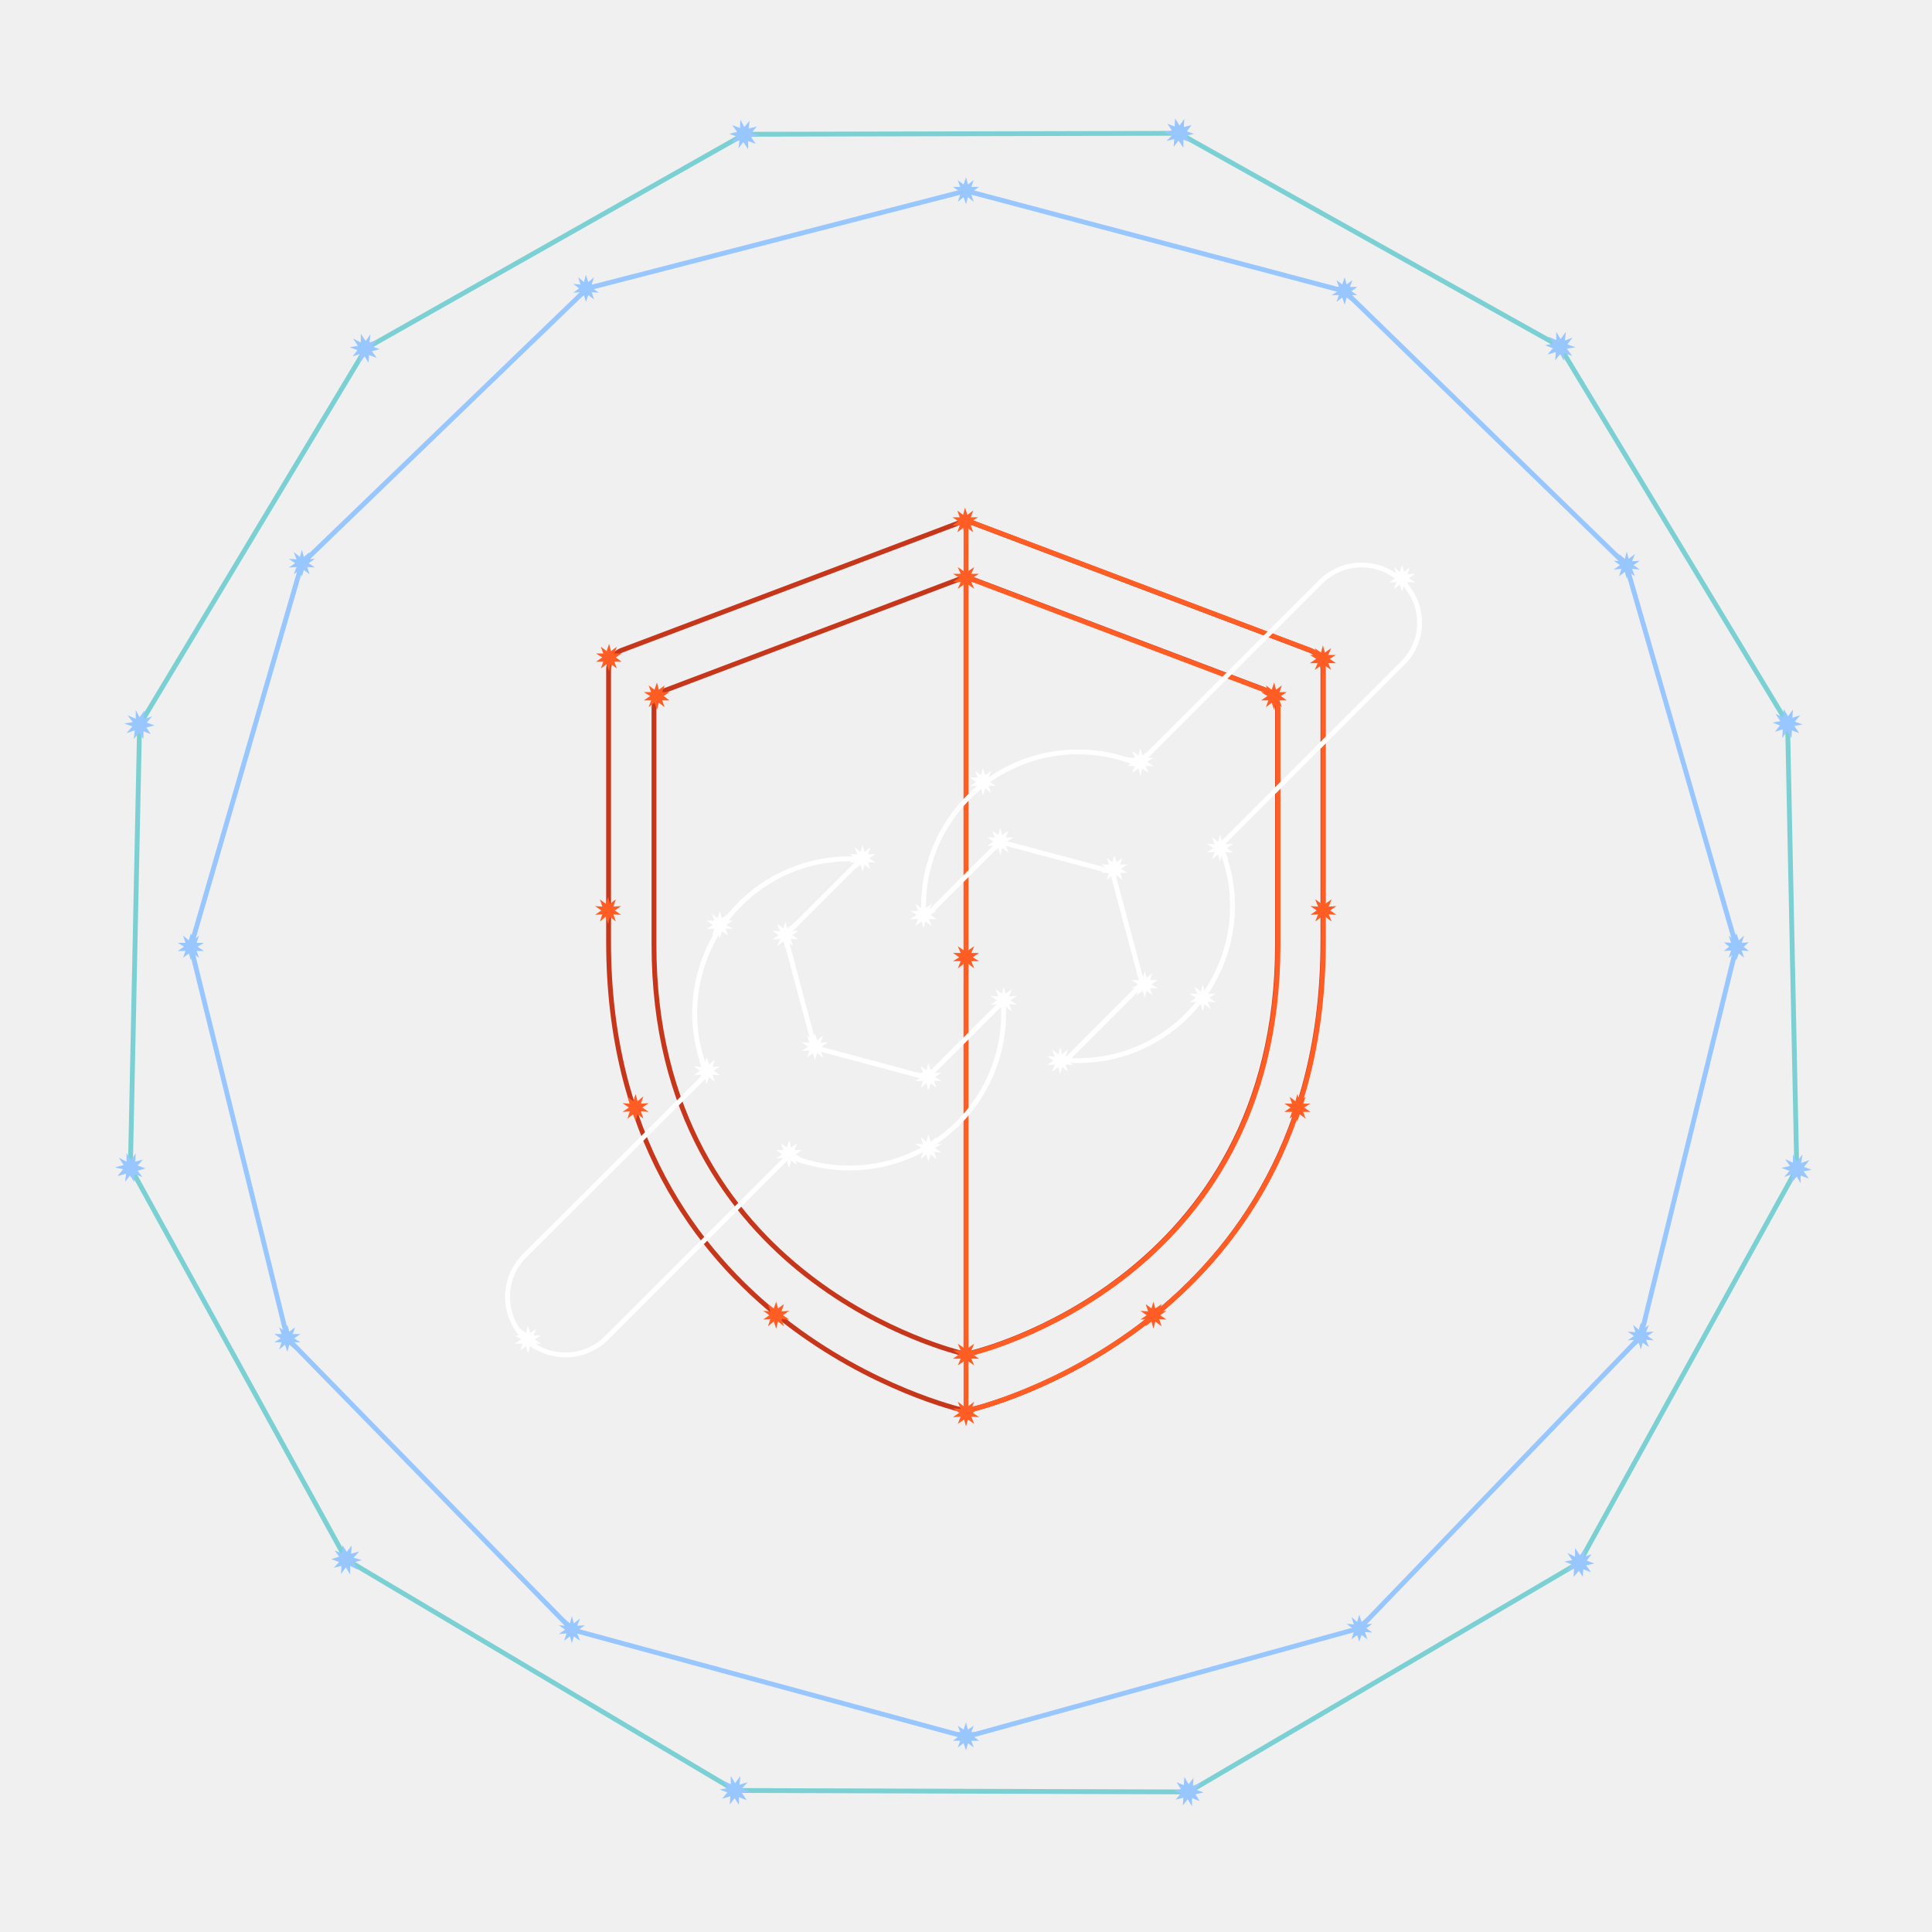
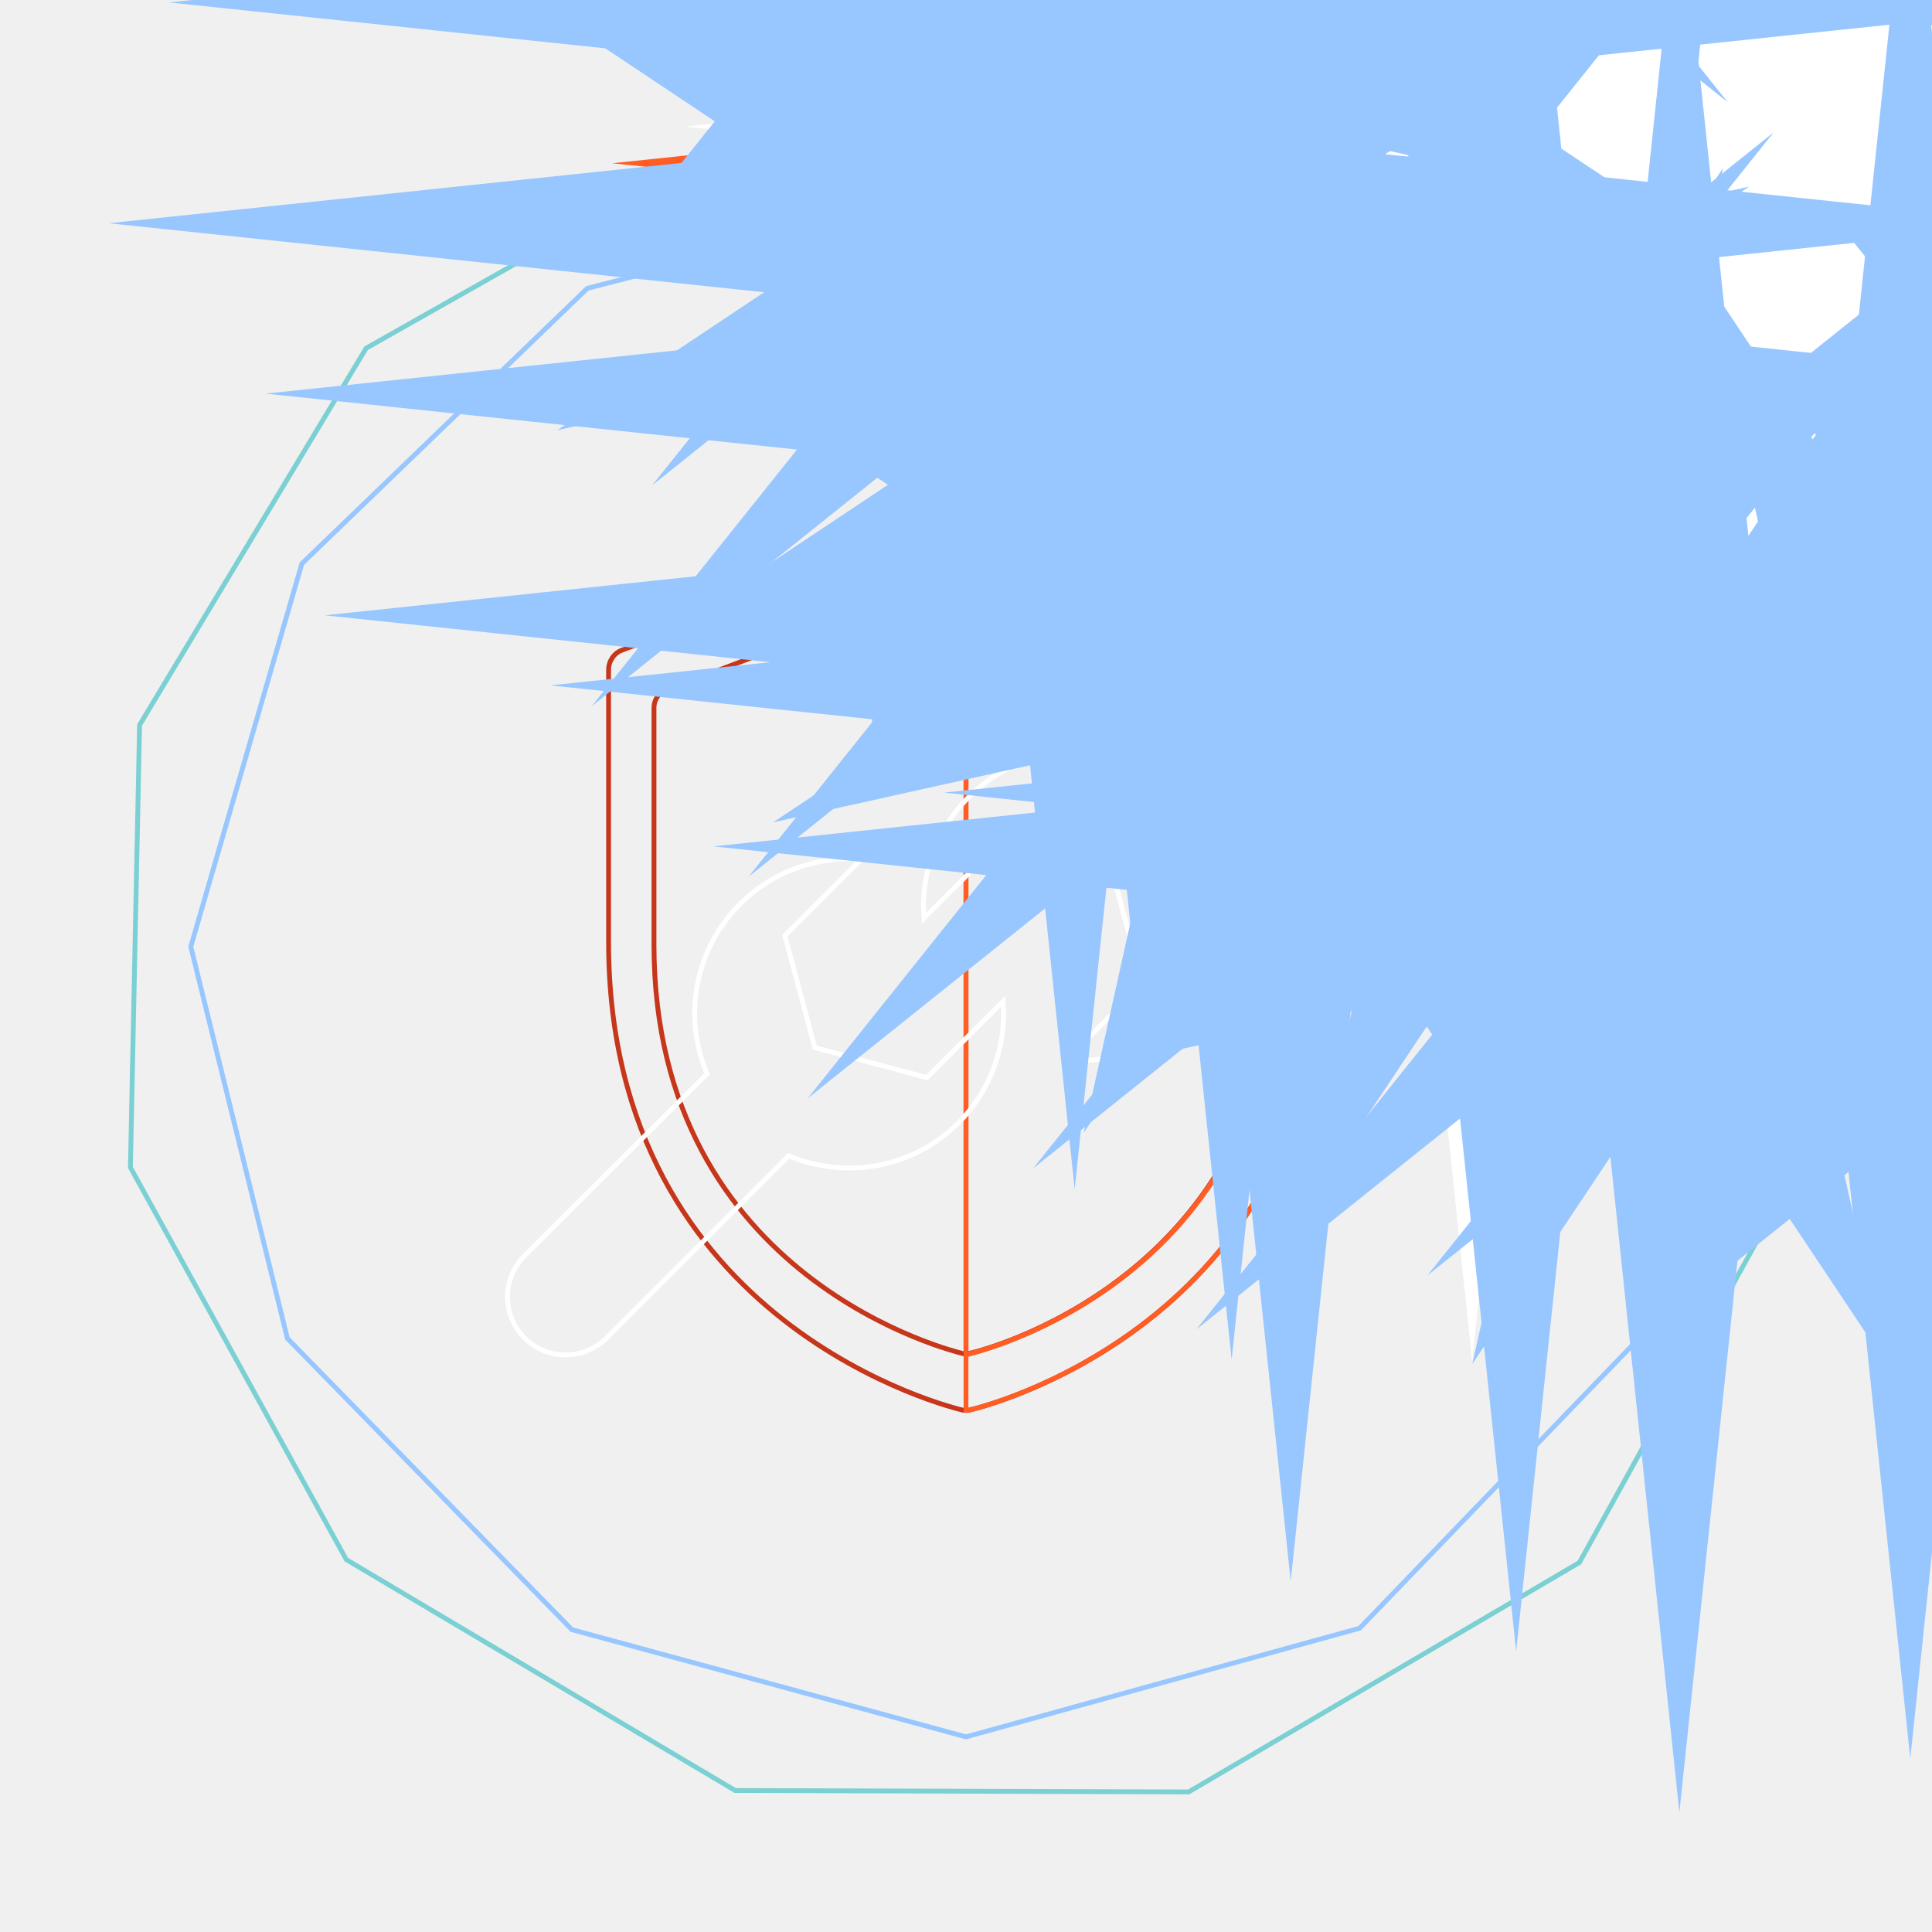
- <svg xmlns="http://www.w3.org/2000/svg" xml:space="preserve" id="esl-logo" x="0" y="0" baseProfile="tiny" version="1.2" viewBox="0 0 400 400">
+ <svg xmlns="http://www.w3.org/2000/svg" xmlns:xlink="http://www.w3.org/1999/xlink" version="1.1" id="esl-logo" viewBox="0 0 400 400" enable-background="new 0 0 400 400" xml:space="preserve">
+   <symbol id="esl-logo-star" viewBox="-2.8 -2.8 5.6 5.6" width="9" height="9" stroke-width="0.3">
+     <polygon points="0,2.8 0.2,0.9 0.6,1.5 0.4,0.6 1.4,1.4 0.6,0.4 1.5,0.6 0.9,0.2 2.8,0 0.9,-0.2 1.5,-0.6 0.6,-0.4 1.4,-1.4 0.4,-0.6 0.6,-1.5 0.2,-0.9 0,-2.8 -0.2,-0.9 -0.6,-1.5 -0.4,-0.6 -1.4,-1.4 -0.6,-0.4 -1.5,-0.6 -0.9,-0.2 -2.8,0 -0.9,0.2 -1.5,0.6 -0.6,0.4 -1.4,1.4 -0.4,0.6 -0.6,1.5 -0.2,0.9" />
+   </symbol>
  <g id="esl-logo-shield">
-     <path id="esl-logo-shield-main_1_" fill="none" stroke="#C6361A" stroke-miterlimit="10" d="M200 292c-.3 0-.6 0-.9-.1-.7-.2-73.1-17-73.1-96.9v-56.3c0-1.8 1.1-3.5 2.8-4.1l69.6-26.3c1-.4 2.1-.4 3.1 0l69.6 26.3c1.7.6 2.8 2.3 2.8 4.1V195c0 79.9-72.3 96.8-73.1 96.9-.2.1-.5.1-.8.1z" />
-     <path id="esl-logo-shield-main-right" fill="none" stroke="#FF5D24" stroke-miterlimit="10" d="M200 108v184c.3 0 .6 0 .9-.1.7-.2 73.1-17 73.1-96.9v-56.3c0-1.8-1.1-3.5-2.8-4.1l-69.6-26.3c-.6-.2-1.1-.3-1.6-.3z" />
-     <path id="esl-logo-shield-inner" fill="none" stroke="#C6361A" stroke-miterlimit="10" d="M200 280.3c-.3 0-.5 0-.8-.1-.6-.2-63.8-14.8-63.8-84.6v-49.1c0-1.6 1-3.1 2.4-3.6l60.8-23c.9-.3 1.8-.3 2.7 0l60.8 23c1.5.5 2.4 2 2.4 3.6v49.1c0 69.8-63.1 84.5-63.8 84.6-.2.1-.4.1-.7.1z" />
-     <path id="esl-logo-shield-inner-right" fill="none" stroke="#FF5D24" stroke-miterlimit="10" d="M200 119.7V280.4c.3 0 .5 0 .8-.1.6-.2 63.8-14.8 63.8-84.6v-49.1c0-1.6-1-3.1-2.4-3.6l-60.8-23c-.5-.2-1-.3-1.4-.3z" />
+     <path id="esl-logo-shield-main_1_" fill="none" stroke="#C6361A" stroke-miterlimit="10" d="M200,292c-0.3,0-0.6,0-0.9-0.1 c-0.7-0.2-73.1-17-73.1-96.9v-56.3c0-1.8,1.1-3.5,2.8-4.1l69.6-26.3c1-0.4,2.1-0.4,3.1,0l69.6,26.3c1.7,0.6,2.8,2.3,2.8,4.1V195 c0,79.9-72.3,96.8-73.1,96.9C200.6,292,200.3,292,200,292L200,292z" />
+     <path id="esl-logo-shield-main-right" fill="none" stroke="#FF5D24" stroke-miterlimit="10" d="M200,108v184c0.3,0,0.6,0,0.9-0.1 c0.7-0.2,73.1-17,73.1-96.9v-56.3c0-1.8-1.1-3.5-2.8-4.1l-69.6-26.3C201,108.1,200.5,108,200,108L200,108z" />
+     <path id="esl-logo-shield-inner" fill="none" stroke="#C6361A" stroke-miterlimit="10" d="M200,280.3c-0.3,0-0.5,0-0.8-0.1 c-0.6-0.2-63.8-14.8-63.8-84.6v-49.1c0-1.6,1-3.1,2.4-3.6l60.8-23c0.9-0.3,1.8-0.3,2.7,0l60.8,23c1.5,0.5,2.4,2,2.4,3.6v49.1 c0,69.8-63.1,84.5-63.8,84.6C200.5,280.3,200.3,280.3,200,280.3L200,280.3z" />
+     <path id="esl-logo-shield-inner-right" fill="none" stroke="#FF5D24" stroke-miterlimit="10" d="M200,119.7v160.7 c0.3,0,0.5,0,0.8-0.1c0.6-0.2,63.8-14.8,63.8-84.6v-49.1c0-1.6-1-3.1-2.4-3.6l-60.8-23C200.9,119.8,200.4,119.7,200,119.7 L200,119.7z" />
    <g id="esl-logo-shield-stars" fill="#FF5D24">
-       <path d="m126.1 133.3.4 1.5 1.2-.9-.5 1.4h1.5l-1.2.8 1.2.9h-1.5l.5 1.4-1.2-.9-.4 1.5-.5-1.5-1.2.9.5-1.4h-1.5l1.3-.9-1.3-.8h1.5l-.5-1.4 1.2.9z" />
-       <path d="m125.9 185.7.4 1.4 1.2-.9-.5 1.5 1.6-.1-1.3.9 1.3.9-1.6-.1.5 1.5-1.2-1-.4 1.5-.5-1.5-1.2 1 .5-1.5-1.5.1 1.3-.9-1.3-.9 1.5.1-.5-1.5 1.2.9z" />
-       <path d="m200 289.7.4 1.5 1.3-1-.6 1.5 1.6-.1-1.3.9 1.3.9-1.6-.1.6 1.5-1.3-.9-.4 1.4-.4-1.4-1.3.9.6-1.5-1.6.1 1.3-.9-1.3-.9 1.6.1-.6-1.5 1.3 1z" />
-       <path d="m131.6 226.5.4 1.5 1.2-1-.5 1.5 1.6-.1-1.3.9 1.3.9-1.6-.1.5 1.5-1.2-.9-.4 1.4-.5-1.4-1.2.9.5-1.5-1.5.1 1.3-.9-1.3-.9 1.5.1-.5-1.5 1.2 1z" />
-       <path d="m268.6 226.5.5 1.5 1.2-.9-.5 1.4h1.5l-1.3.8 1.3.9h-1.5l.5 1.4-1.2-.9-.5 1.5-.4-1.5-1.2.9.5-1.4h-1.6l1.3-.9-1.3-.8h1.6l-.5-1.4 1.2.9z" />
-       <path d="m274 185.7.4 1.4 1.3-.9-.6 1.5 1.6-.1-1.3.9 1.3.9-1.6-.1.6 1.5-1.3-1-.4 1.5-.4-1.5-1.3 1 .6-1.5-1.6.1 1.3-.9-1.3-.9 1.6.1-.6-1.5 1.3.9z" />
-       <path d="m273.9 133.6.4 1.5 1.3-.9-.6 1.4h1.6l-1.3.8 1.3.9H275l.6 1.4-1.3-.9-.4 1.5-.4-1.5-1.3.9.6-1.4h-1.6l1.3-.9-1.3-.8h1.6l-.6-1.4 1.3.9z" />
-       <path d="m200 116.8.4 1.5 1.3-.9-.6 1.4h1.6l-1.3.8 1.3.9h-1.6l.6 1.4-1.3-.9-.4 1.5-.4-1.5-1.3.9.6-1.4h-1.6l1.3-.9-1.3-.8h1.6l-.6-1.4 1.3.9z" />
-       <path d="m199.8 105.1.5 1.5 1.2-.9-.5 1.4h1.5l-1.3.8 1.3.9H201l.5 1.4-1.2-.9-.5 1.5-.4-1.5-1.2.9.5-1.4h-1.5l1.2-.9-1.2-.8h1.5l-.5-1.4 1.2.9z" />
-       <path d="m200 195.4.4 1.4 1.3-.9-.6 1.4h1.6l-1.3.9 1.3.8h-1.6l.6 1.5-1.3-1-.4 1.5-.4-1.5-1.3 1 .6-1.5h-1.6l1.3-.8-1.3-.9h1.6l-.6-1.4 1.3.9z" />
-       <path d="m200 277.6.4 1.5 1.3-.9-.6 1.4h1.6l-1.3.8 1.3.9h-1.6l.6 1.4-1.3-.9-.4 1.5-.4-1.5-1.3.9.6-1.4h-1.6l1.3-.9-1.3-.8h1.6l-.6-1.4 1.3.9z" />
-       <path d="m238.8 269.5.4 1.4 1.3-.9-.5 1.5 1.5-.1-1.3.9 1.3.9-1.5-.1.5 1.5-1.3-1-.4 1.5-.4-1.5-1.2 1 .5-1.5-1.6.1 1.3-.9-1.3-.9 1.6.1-.5-1.5 1.2.9z" />
-       <path d="m160.7 269.5.4 1.4 1.2-.9-.5 1.5 1.6-.1-1.3.9 1.3.9-1.6-.1.5 1.5-1.2-1-.4 1.5-.5-1.5-1.2 1 .5-1.5-1.5.1 1.3-.9-1.3-.9 1.5.1-.5-1.5 1.2.9z" />
-       <path d="m263.8 141.3.4 1.5 1.2-.9-.5 1.4h1.5l-1.2.8 1.2.9h-1.5l.5 1.4-1.2-.9-.4 1.5-.5-1.5-1.2.9.5-1.4h-1.5l1.3-.9-1.3-.8h1.5l-.5-1.4 1.2.9z" />
-       <path d="m136 141.3.4 1.5 1.2-.9-.5 1.4h1.5l-1.2.8 1.2.9h-1.5l.5 1.4-1.2-.9-.4 1.5-.5-1.5-1.2.9.5-1.4h-1.5l1.3-.9-1.3-.8h1.5l-.5-1.4 1.2.9z" />
+       <use xlink:href="#esl-logo-star" x="-4.5" y="-4.5" transform="matrix(1 0 0 -1 199.95 280.45)" />
+       <use xlink:href="#esl-logo-star" x="-4.5" y="-4.5" transform="matrix(1 0 0 -1 199.95 292.5)" />
+       <use xlink:href="#esl-logo-star" x="-4.5" y="-4.5" transform="matrix(1 0 0 -1 160.7 272.3)" />
+       <use xlink:href="#esl-logo-star" x="-4.5" y="-4.5" transform="matrix(1 0 0 -1 131.2563 229.3)" />
+       <use xlink:href="#esl-logo-star" x="-4.5" y="-4.5" transform="matrix(1 0 0 -1 200 119.7)" />
+       <use xlink:href="#esl-logo-star" x="-4.5" y="-4.5" transform="matrix(1 0 0 -1 274 188.5)" />
+       <use xlink:href="#esl-logo-star" x="-4.5" y="-4.5" transform="matrix(1 0 0 -1 268.6 229.35)" />
+       <use xlink:href="#esl-logo-star" x="-4.5" y="-4.5" transform="matrix(1 0 0 -1 238.8 272.3)" />
+       <use xlink:href="#esl-logo-star" x="-4.5" y="-4.5" transform="matrix(1 0 0 -1 199.85 108)" />
+       <use xlink:href="#esl-logo-star" x="-4.5" y="-4.5" transform="matrix(1 0 0 -1 273.9 136.45)" />
+       <use xlink:href="#esl-logo-star" x="-4.5" y="-4.5" transform="matrix(1 0 0 -1 263.8 144.2)" />
+       <use xlink:href="#esl-logo-star" x="-4.5" y="-4.5" transform="matrix(1 0 0 -1 200 198.2)" />
+       <use xlink:href="#esl-logo-star" x="-4.5" y="-4.5" transform="matrix(1 0 0 -1 125.9 188.5)" />
+       <use xlink:href="#esl-logo-star" x="-4.5" y="-4.5" transform="matrix(1 0 0 -1 136 144.2)" />
+       <use xlink:href="#esl-logo-star" x="-4.5" y="-4.5" transform="matrix(1 0 0 -1 126 136.15)" />
    </g>
  </g>
  <g id="esl-logo-wrenches">
    <g id="esl-logo-wrench-left">
-       <path id="esl-logo-wrench-left-main" fill="none" stroke="#FFF" stroke-miterlimit="10" d="m207.7 207.3-15.8 15.8-23.2-6.2-6.2-23.2 15.8-15.8c-9-.7-18.2 2.4-25.1 9.3-9.5 9.5-11.8 23.5-6.8 35.1L108.6 260c-4.7 4.7-4.7 12.3 0 17s12.3 4.7 17 0l37.7-37.7c11.6 4.9 25.6 2.7 35.1-6.8 6.9-6.9 10-16.2 9.3-25.2z" />
-       <g id="esl-logo-wrench-left-stars" fill="#FFF">
-         <path d="m162.6 190.8.4 1.4 1.2-.9-.5 1.5 1.6-.1-1.3.9 1.3.9-1.6-.1.5 1.5-1.2-1-.4 1.5-.4-1.5-1.3 1 .6-1.5-1.6.1 1.3-.9-1.3-.9 1.6.1-.6-1.5 1.3.9z" />
-         <path d="m178.6 174.9.4 1.5 1.2-1-.5 1.5 1.6-.1-1.3.9 1.3.9-1.6-.1.5 1.5-1.2-1-.4 1.5-.4-1.5-1.3 1 .6-1.5-1.6.1 1.3-.9-1.3-.9 1.6.1-.6-1.5 1.3 1z" />
-         <path d="m168.7 213.9.5 1.5 1.2-1-.5 1.5 1.5-.1-1.3.9 1.3.9-1.5-.1.5 1.5-1.2-1-.5 1.5-.4-1.5-1.2 1 .5-1.5-1.6.1 1.3-.9-1.3-.9 1.6.1-.5-1.5 1.2 1z" />
-         <path d="m192.2 220.1.5 1.5 1.2-.9-.5 1.4h1.5l-1.3.9 1.3.8h-1.5l.5 1.4-1.2-.9-.5 1.5-.4-1.5-1.2.9.5-1.4h-1.6l1.3-.8-1.3-.9h1.6l-.5-1.4 1.2.9z" />
-         <path d="m207.8 204.3.4 1.4 1.3-.9-.6 1.5 1.6-.1-1.3.9 1.3.9-1.6-.1.6 1.5-1.3-1-.4 1.5-.4-1.5-1.3 1 .6-1.5-1.6.1 1.3-.9-1.3-.9 1.6.1-.6-1.5 1.3.9z" />
-         <path d="m146.3 218.9.5 1.5 1.2-1-.5 1.5 1.5-.1-1.2.9 1.2.9-1.5-.1.5 1.5-1.2-1-.5 1.5-.4-1.5-1.2 1 .5-1.5-1.5.1 1.2-.9-1.2-.9 1.5.1-.5-1.5 1.2 1z" />
-         <path d="m163.4 236.1.4 1.5 1.2-.9-.5 1.4h1.5l-1.2.9 1.2.8h-1.5l.5 1.4-1.2-.9-.4 1.5-.5-1.5-1.2.9.5-1.4h-1.5l1.2-.8-1.2-.9h1.5l-.5-1.4 1.2.9z" />
-         <path d="m149 188.6.5 1.5 1.2-.9-.5 1.4h1.5l-1.3.9 1.3.8h-1.5l.5 1.4-1.2-.9-.5 1.5-.4-1.5-1.2.9.5-1.4h-1.6l1.3-.8-1.3-.9h1.6l-.5-1.4 1.2.9z" />
-         <path d="m192.2 234.9.5 1.5 1.2-1-.5 1.5 1.5-.1-1.3.9 1.3.9-1.5-.1.5 1.5-1.2-1-.5 1.5-.4-1.5-1.2 1 .5-1.5-1.6.1 1.3-.9-1.3-.9 1.6.1-.5-1.5 1.2 1z" />
-         <path d="m109.3 274.5.5 1.5 1.2-.9-.5 1.4h1.5l-1.3.8 1.3.9h-1.5l.5 1.4-1.2-.9-.5 1.5-.4-1.5-1.2.9.5-1.4h-1.6l1.3-.9-1.3-.8h1.6l-.5-1.4 1.2.9z" />
+       <path id="esl-logo-wrench-left-main" fill="none" stroke="#FFFFFF" stroke-miterlimit="10" d="M207.7,207.3l-15.8,15.8l-23.2-6.2 l-6.2-23.2l15.8-15.8c-9-0.7-18.2,2.4-25.1,9.3c-9.5,9.5-11.8,23.5-6.8,35.1L108.6,260c-4.7,4.7-4.7,12.3,0,17s12.3,4.7,17,0 l37.7-37.7c11.6,4.9,25.6,2.7,35.1-6.8C205.3,225.6,208.4,216.3,207.7,207.3z" />
+       <g id="esl-logo-wrench-left-stars" fill="#FFFFFF">
+         <use xlink:href="#esl-logo-star" x="-4.5" y="-4.5" transform="matrix(1 0 0 -1 207.8 207.1)" />
+         <use xlink:href="#esl-logo-star" x="-4.5" y="-4.5" transform="matrix(1 0 0 -1 192.2 237.7)" />
+         <use xlink:href="#esl-logo-star" x="-4.5" y="-4.5" transform="matrix(1 0 0 -1 192.2 222.95)" />
+         <use xlink:href="#esl-logo-star" x="-4.5" y="-4.5" transform="matrix(1 0 0 -1 168.7 216.7)" />
+         <use xlink:href="#esl-logo-star" x="-4.5" y="-4.5" transform="matrix(1 0 0 -1 162.6 193.6)" />
+         <use xlink:href="#esl-logo-star" x="-4.5" y="-4.5" transform="matrix(1 0 0 -1 109.3 277.35)" />
+         <use xlink:href="#esl-logo-star" x="-4.5" y="-4.5" transform="matrix(1 0 0 -1 146.35 221.7)" />
+         <use xlink:href="#esl-logo-star" x="-4.5" y="-4.5" transform="matrix(1 0 0 -1 149.3912 191.6265)" />
+         <use xlink:href="#esl-logo-star" x="-4.5" y="-4.5" transform="matrix(1 0 0 -1 178.6 177.7)" />
+         <use xlink:href="#esl-logo-star" x="-4.5" y="-4.5" transform="matrix(1 0 0 -1 163.35 238.95)" />
      </g>
    </g>
    <g id="esl-logo-wrench-right">
-       <path id="esl-logo-wrench-right-main" fill="none" stroke="#FFF" stroke-miterlimit="10" d="M290.4 120.5c-4.7-4.7-12.3-4.7-17 0l-37.7 37.7c-11.6-4.9-25.6-2.7-35.1 6.8-6.9 6.9-10 16.1-9.3 25.1l15.8-15.8 23.2 6.2 6.2 23.2-15.8 15.8c9 .7 18.2-2.4 25.1-9.3 9.5-9.5 11.8-23.5 6.8-35.1l37.7-37.7c4.8-4.6 4.8-12.2.1-16.9z" />
-       <g id="esl-logo-wrench-right-stars" fill="#FFF">
-         <path d="m191.2 186.6.4 1.5 1.3-1-.6 1.5h1.6l-1.3.8 1.3.9h-1.6l.6 1.4-1.3-.9-.4 1.4-.4-1.4-1.3.9.6-1.4h-1.6l1.3-.9-1.3-.8h1.6l-.6-1.5 1.3 1z" />
-         <path d="m237 201 .4 1.4 1.2-.9-.5 1.4h1.6l-1.3.9 1.3.8h-1.6l.5 1.5-1.2-1-.4 1.5-.4-1.5-1.3 1 .6-1.5h-1.6l1.3-.8-1.3-.9h1.6l-.6-1.4 1.3.9z" />
-         <path d="m236.1 154.9.4 1.5 1.3-.9-.6 1.4h1.6l-1.3.8 1.3.9h-1.6l.6 1.4-1.3-.9-.4 1.5-.4-1.5-1.3.9.6-1.4h-1.6l1.3-.9-1.3-.8h1.6l-.6-1.4 1.3.9z" />
-         <path d="m207.1 171.4.4 1.5 1.3-.9-.6 1.4h1.6l-1.3.8 1.3.9h-1.6l.6 1.4-1.3-.9-.4 1.5-.4-1.5-1.3.9.6-1.4h-1.6l1.3-.9-1.3-.8h1.6l-.6-1.4 1.3.9z" />
-         <path d="m203.5 159 .5 1.5 1.2-.9-.5 1.4h1.5l-1.3.9 1.3.8h-1.5l.5 1.5-1.2-1-.5 1.5-.4-1.5-1.2 1 .5-1.5h-1.6l1.3-.8-1.3-.9h1.6l-.5-1.4 1.2.9z" />
-         <path d="m249 203.8.4 1.5 1.2-1-.5 1.5 1.6-.1-1.3.9 1.3.9-1.6-.1.5 1.5-1.2-1-.4 1.5-.4-1.5-1.3 1 .6-1.5-1.6.1 1.3-.9-1.3-.9 1.6.1-.6-1.5 1.3 1z" />
-         <path d="m230.7 177.1.5 1.4 1.2-.9-.5 1.4h1.5l-1.3.9 1.3.8h-1.5l.5 1.5-1.2-1-.5 1.5-.4-1.5-1.2 1 .5-1.5H228l1.3-.8-1.3-.9h1.6l-.5-1.4 1.2.9z" />
-         <path d="m219.5 216.8.4 1.5 1.2-1-.5 1.5 1.6-.1-1.3.9 1.3.9-1.6-.1.5 1.5-1.2-1-.4 1.5-.4-1.5-1.3 1 .6-1.5-1.6.1 1.3-.9-1.3-.9 1.6.1-.6-1.5 1.3 1z" />
-         <path d="m252.6 172.8.4 1.5 1.3-1-.6 1.5 1.6-.1-1.3.9 1.3.9-1.6-.1.6 1.5-1.3-1-.4 1.5-.4-1.5-1.3 1 .6-1.5-1.6.1 1.3-.9-1.3-.9 1.6.1-.6-1.5 1.3 1z" />
-         <path d="m290.3 116.9.4 1.5 1.2-1-.5 1.5 1.6-.1-1.3.9 1.3.9-1.6-.1.5 1.5-1.2-1-.4 1.5-.5-1.5-1.2 1 .5-1.5-1.5.1 1.3-.9-1.3-.9 1.5.1-.5-1.5 1.2 1z" />
+       <path id="esl-logo-wrench-right-main" fill="none" stroke="#FFFFFF" stroke-miterlimit="10" d="M290.4,120.5 c-4.7-4.7-12.3-4.7-17,0l-37.7,37.7c-11.6-4.9-25.6-2.7-35.1,6.8c-6.9,6.9-10,16.1-9.3,25.1l15.8-15.8l23.2,6.2l6.2,23.2 l-15.8,15.8c9,0.7,18.2-2.4,25.1-9.3c9.5-9.5,11.8-23.5,6.8-35.1l37.7-37.7C295.1,132.8,295.1,125.2,290.4,120.5L290.4,120.5z" />
+       <g id="esl-logo-wrench-right-stars" fill="#FFFFFF">
+         <use xlink:href="#esl-logo-star" x="-4.5" y="-4.5" transform="matrix(1 0 0 -1 236.4375 203.6333)" />
+         <use xlink:href="#esl-logo-star" x="-4.5" y="-4.5" transform="matrix(1 0 0 -1 249 206.6)" />
+         <use xlink:href="#esl-logo-star" x="-4.5" y="-4.5" transform="matrix(1 0 0 -1 252.6 175.6)" />
+         <use xlink:href="#esl-logo-star" x="-4.5" y="-4.5" transform="matrix(1 0 0 -1 219.5 219.6)" />
+         <use xlink:href="#esl-logo-star" x="-4.5" y="-4.5" transform="matrix(1 0 0 -1 290.125 120.1875)" />
+         <use xlink:href="#esl-logo-star" x="-4.5" y="-4.5" transform="matrix(1 0 0 -1 230.2781 180.525)" />
+         <use xlink:href="#esl-logo-star" x="-4.5" y="-4.5" transform="matrix(1 0 0 -1 207.1 174.25)" />
+         <use xlink:href="#esl-logo-star" x="-4.5" y="-4.5" transform="matrix(1 0 0 -1 203.7188 162.1313)" />
+         <use xlink:href="#esl-logo-star" x="-4.5" y="-4.5" transform="matrix(1 0 0 -1 191.25 189.4)" />
+         <use xlink:href="#esl-logo-star" x="-4.5" y="-4.5" transform="matrix(1 0 0 -1 191.25 189.4853)" />
+         <use xlink:href="#esl-logo-star" x="-4.5" y="-4.5" transform="matrix(1 0 0 -1 191.25 189.8618)" />
+         <use xlink:href="#esl-logo-star" x="-4.5" y="-4.5" transform="matrix(1 0 0 -1 236.1 157.75)" />
      </g>
    </g>
  </g>
  <g id="esl-logo-border">
-     <path id="esl-logo-border-outer" fill="none" stroke="#7bd0d3" stroke-miterlimit="10" d="m28.9 150.1 46.9-78 78.3-44.3 90-.2 78.8 44.1 47.2 78.1L372 242l-45 81.5-80.9 47.5-93.9-.3-80.5-47.8L27 241.7z" />
-     <path id="esl-logo-border-inner" fill="none" stroke="#98C6FF" stroke-miterlimit="10" d="m62.5 116.7 59.1-57L200 39.5l78.4 20.8 58.3 56.7 22.8 79-19.8 80.7-58.2 60.4-81.5 22.5-81.6-22.2-58.9-60.3-20-81.1z" />
+     <path id="esl-logo-border-outer" fill="none" stroke="#7BD0D3" stroke-miterlimit="10" d="M28.9,150.1l46.9-78l78.3-44.3l90-0.2 l78.8,44.1l47.2,78.1L372,242l-45,81.5L246.1,371l-93.9-0.3l-80.5-47.8L27,241.7L28.9,150.1z" />
+     <path id="esl-logo-border-inner" fill="none" stroke="#98C6FF" stroke-miterlimit="10" d="M62.5,116.7l59.1-57L200,39.5l78.4,20.8 l58.3,56.7l22.8,79l-19.8,80.7l-58.2,60.4L200,359.6l-81.6-22.2l-58.9-60.3l-20-81.1L62.5,116.7z" />
    <g id="esl-logo-border-outer-stars" fill="#98C6FF">
-       <path d="m70.9 319.9.9 1.4 1-1.3-.1 1.7 1.7-.5-1.2 1.3 1.7.5-1.7.5.9 1.5-1.6-.8v1.8l-.9-1.5-1 1.4.1-1.7-1.6.4 1.1-1.2-1.6-.6 1.6-.5-.9-1.3 1.5.6z" />
-       <path d="m245.2 367.9.9 1.5 1-1.3-.1 1.6 1.7-.5-1.2 1.3 1.7.6-1.7.4.9 1.4-1.6-.6v1.7l-.9-1.5-1 1.3.1-1.6-1.6.4 1.1-1.3-1.6-.5 1.6-.4-.9-1.4 1.5.6z" />
-       <path d="m74.7 69.1 1 1.5 1-1.4-.2 1.7 1.6-.5-1.1 1.3 1.6.6-1.6.4 1 1.4-1.6-.6-.1 1.6-.8-1.3-1.1 1.3.1-1.8-1.5.5 1-1.3-1.6-.6 1.7-.3-1-1.5 1.6.8z" />
-       <path d="m28.1 147 .8 1.5 1-1.4-.1 1.8 1.7-.6-1.1 1.3 1.6.6-1.7.4.9 1.4-1.5-.6v1.6l-.9-1.3-1.1 1.3.2-1.8-1.7.6 1.2-1.4-1.7-.6 1.8-.3-1.1-1.4 1.7.7z" />
-       <path d="m153.3 24.8.8 1.5 1.1-1.3-.2 1.6 1.7-.4-1.1 1.3 1.6.5-1.7.4 1 1.4-1.6-.6v1.7l-1-1.5-1 1.3.2-1.6-1.7.4 1.2-1.2-1.6-.6 1.6-.4-1-1.4 1.6.6z" />
-       <path d="m243.3 24.5.9 1.5 1-1.4-.1 1.7 1.6-.4-1 1.3 1.5.5-1.6.4.9 1.4-1.5-.6v1.7l-1-1.5-1 1.3.1-1.6-1.6.4 1.2-1.2-1.7-.6 1.6-.4-.9-1.4 1.5.6z" />
-       <path d="m26.2 238.7.9 1.5 1-1.4-.1 1.7 1.6-.4-1.1 1.2 1.6.6-1.6.5 1 1.3-1.6-.6-.1 1.6-.9-1.3-1 1.3.2-1.7-1.8.5 1.2-1.4-1.7-.4 1.8-.5-1-1.5 1.6.8z" />
-       <path d="m369.3 146.8.9 1.5 1-1.4-.1 1.7 1.6-.5-1.1 1.3 1.6.6-1.7.3 1 1.5-1.5-.6-.1 1.6-.9-1.4-1 1.4.1-1.8-1.6.5 1-1.3-1.5-.6 1.6-.3-1-1.5 1.6.7z" />
-       <path d="m326.1 320.5 1 1.5 1-1.4-.1 1.7 1.5-.5-1 1.3 1.6.6-1.7.4 1 1.4-1.6-.6-.1 1.6-.8-1.3-1.1 1.3.1-1.8-1.5.6 1-1.4-1.5-.6 1.6-.3-1-1.5 1.6.8z" />
-       <path d="m322.2 68.7.9 1.5 1.1-1.5-.2 1.8 1.6-.6-1.1 1.4 1.7.6-1.8.3 1.1 1.5-1.7-.6v1.6l-.8-1.4-1 1.3.1-1.7-1.7.5 1.1-1.3-1.6-.6 1.7-.4-1-1.4 1.6.7z" />
-       <path d="m151.3 367.7.9 1.5 1.1-1.5-.2 1.8 1.7-.5-1.2 1.3 1.7.6-1.7.3 1 1.5-1.6-.6v1.6l-.9-1.4-1 1.3.1-1.7-1.7.5 1.1-1.3-1.6-.6 1.7-.3-.9-1.5 1.5.7z" />
-       <path d="m371.2 239 .8 1.5 1.2-1.5-.3 1.8 1.7-.6-1.1 1.4 1.6.6-1.7.3 1.1 1.5-1.7-.6v1.6l-.8-1.4-1.1 1.3.1-1.8-1.6.6 1.1-1.3-1.7-.6 1.8-.4-1-1.4 1.6.7z" />
+       <use xlink:href="#esl-logo-star" x="-4.5" y="-4.5" transform="matrix(1 0 0 -1 29.0313 149.9375)" />
+       <use xlink:href="#esl-logo-star" x="-4.5" y="-4.5" transform="matrix(1 0 0 -1 75.8333 72.0833)" />
+       <use xlink:href="#esl-logo-star" x="-4.5" y="-4.5" transform="matrix(1 0 0 -1 27 241.7188)" />
+       <use xlink:href="#esl-logo-star" x="-4.5" y="-4.5" transform="matrix(1 0 0 -1 71.7274 322.8941)" />
+       <use xlink:href="#esl-logo-star" x="-4.5" y="-4.5" transform="matrix(1 0 0 -1 152.1969 370.7344)" />
+       <use xlink:href="#esl-logo-star" x="-4.5" y="-4.5" transform="matrix(1 0 0 -1 246.125 371)" />
+       <use xlink:href="#esl-logo-star" x="-4.5" y="-4.5" transform="matrix(1 0 0 -1 327 323.4844)" />
+       <use xlink:href="#esl-logo-star" x="-4.5" y="-4.5" transform="matrix(1 0 0 -1 372 241.9608)" />
+       <use xlink:href="#esl-logo-star" x="-4.5" y="-4.5" transform="matrix(1 0 0 -1 370.1042 149.7708)" />
+       <use xlink:href="#esl-logo-star" x="-4.5" y="-4.5" transform="matrix(1 0 0 -1 322.9294 71.7176)" />
+       <use xlink:href="#esl-logo-star" x="-4.5" y="-4.5" transform="matrix(1 0 0 -1 244.1569 27.5451)" />
+       <use xlink:href="#esl-logo-star" x="-4.5" y="-4.5" transform="matrix(1 0 0 -1 154.0781 27.7969)" />
    </g>
    <g id="esl-logo-border-inner-stars" fill="#98C6FF">
-       <path d="m59.5 274.3.4 1.4 1.2-.9-.5 1.4h1.6l-1.3.9 1.3.8h-1.6l.5 1.5-1.2-1-.4 1.5-.5-1.5-1.2 1 .5-1.5h-1.5l1.3-.8-1.3-.9h1.5l-.5-1.4 1.2.9z" />
-       <path d="m200 356.6.4 1.5 1.2-.8-.5 1.3h1.6l-1.3.8 1.3 1h-1.6l.5 1.4-1.2-.9-.4 1.5-.5-1.5-1.2.9.5-1.4h-1.5l1.3-1-1.3-.8h1.5l-.5-1.3 1.2.8z" />
-       <path d="m121.3 56.9.5 1.5 1.2-1-.5 1.5 1.5-.1-1.3.9 1.3.9-1.5-.1.5 1.5-1.2-.9-.5 1.4-.4-1.4-1.2.9.5-1.5-1.5.1 1.2-.9-1.2-.9 1.5.1-.5-1.5 1.2 1z" />
-       <path d="m62.5 113.8.4 1.5 1.2-1-.5 1.5 1.6-.1-1.3.9 1.3.9-1.6-.1.5 1.5-1.2-.9-.4 1.4-.4-1.4-1.3.9.6-1.5-1.6.1 1.3-.9-1.3-.9 1.6.1-.6-1.5 1.3 1z" />
-       <path d="m200 36.7.4 1.5 1.2-.9-.5 1.4h1.6l-1.3.9 1.3.7h-1.6l.5 1.5-1.2-1-.4 1.5-.5-1.5-1.2 1 .5-1.5h-1.5l1.3-.7-1.3-.9h1.5l-.5-1.4 1.2.9z" />
-       <path d="m278.4 57.4.4 1.5 1.2-.9-.5 1.4h1.5l-1.2.9 1.2.8h-1.5l.5 1.4-1.2-.9-.4 1.5-.5-1.5-1.2.9.5-1.4h-1.5l1.3-.8-1.3-.9h1.5l-.5-1.4 1.2.9z" />
-       <path d="m39.5 193.2.5 1.5 1.2-1-.5 1.5h1.5l-1.3.8 1.3.9h-1.5l.5 1.4-1.2-.9-.5 1.4-.4-1.4-1.2.9.5-1.4h-1.6l1.3-.9-1.3-.8h1.6l-.5-1.5 1.2 1z" />
-       <path d="m359.5 193.2.5 1.5 1.1-1-.5 1.5 1.5-.1-1.1.9 1.1.9-1.5-.1.5 1.5-1.1-.9-.5 1.4-.5-1.4-1.1.9.5-1.5-1.5.1 1.1-.9-1.1-.9 1.5.1-.5-1.5 1.1 1z" />
-       <path d="m281.4 334.3.5 1.5 1.2-1-.5 1.5 1.5-.1-1.2.9 1.2.9-1.5-.1.5 1.5-1.2-.9-.5 1.4-.4-1.4-1.2.9.5-1.5-1.5.1 1.2-.9-1.2-.9 1.5.1-.5-1.5 1.2 1z" />
-       <path d="m336.8 114.2.4 1.5 1.3-1-.6 1.5 1.6-.1-1.3.9 1.3.9-1.6-.1.6 1.5-1.3-.9-.4 1.4-.4-1.4-1.2.9.5-1.5-1.6.1 1.3-.9-1.3-.9 1.6.1-.5-1.5 1.2 1z" />
-       <path d="m118.4 334.6.4 1.5 1.3-1-.6 1.5 1.6-.1-1.3.9 1.3.9-1.6-.1.6 1.5-1.3-.9-.4 1.4-.4-1.4-1.2.9.5-1.5-1.6.1 1.3-.9-1.3-.9 1.6.1-.5-1.5 1.2 1z" />
-       <path d="m339.7 273.8.4 1.5 1.3-1-.6 1.5 1.6-.1-1.3.9 1.3.9-1.6-.1.6 1.5-1.3-.9-.4 1.4-.4-1.4-1.2.9.5-1.5-1.6.1 1.3-.9-1.3-.9 1.6.1-.5-1.5 1.2 1z" />
+       <use xlink:href="#esl-logo-star" x="-4.5" y="-4.5" transform="matrix(1 0 0 -1 39.5 196)" />
+       <use xlink:href="#esl-logo-star" x="-4.5" y="-4.5" transform="matrix(1 0 0 -1 359.5 196)" />
+       <use xlink:href="#esl-logo-star" x="-4.5" y="-4.5" transform="matrix(1 0 0 -1 336.8 117)" />
+       <use xlink:href="#esl-logo-star" x="-4.5" y="-4.5" transform="matrix(1 0 0 -1 200 359.6)" />
+       <use xlink:href="#esl-logo-star" x="-4.5" y="-4.5" transform="matrix(1 0 0 -1 59.5 276.9958)" />
+       <use xlink:href="#esl-logo-star" x="-4.5" y="-4.5" transform="matrix(1 0 0 -1 118.4 337.4)" />
+       <use xlink:href="#esl-logo-star" x="-4.5" y="-4.5" transform="matrix(1 0 0 -1 281.45 337.1)" />
+       <use xlink:href="#esl-logo-star" x="-4.5" y="-4.5" transform="matrix(1 0 0 -1 339.7 276.6)" />
+       <use xlink:href="#esl-logo-star" x="-4.5" y="-4.5" transform="matrix(1 0 0 -1 62.25 116.7083)" />
+       <use xlink:href="#esl-logo-star" x="-4.5" y="-4.5" transform="matrix(1 0 0 -1 200 39.5)" />
+       <use xlink:href="#esl-logo-star" x="-4.5" y="-4.5" transform="matrix(1 0 0 -1 278.3438 60.3438)" />
+       <use xlink:href="#esl-logo-star" x="-4.5" y="-4.5" transform="matrix(1 0 0 -1 121.6719 59.8125)" />
    </g>
  </g>
</svg>
